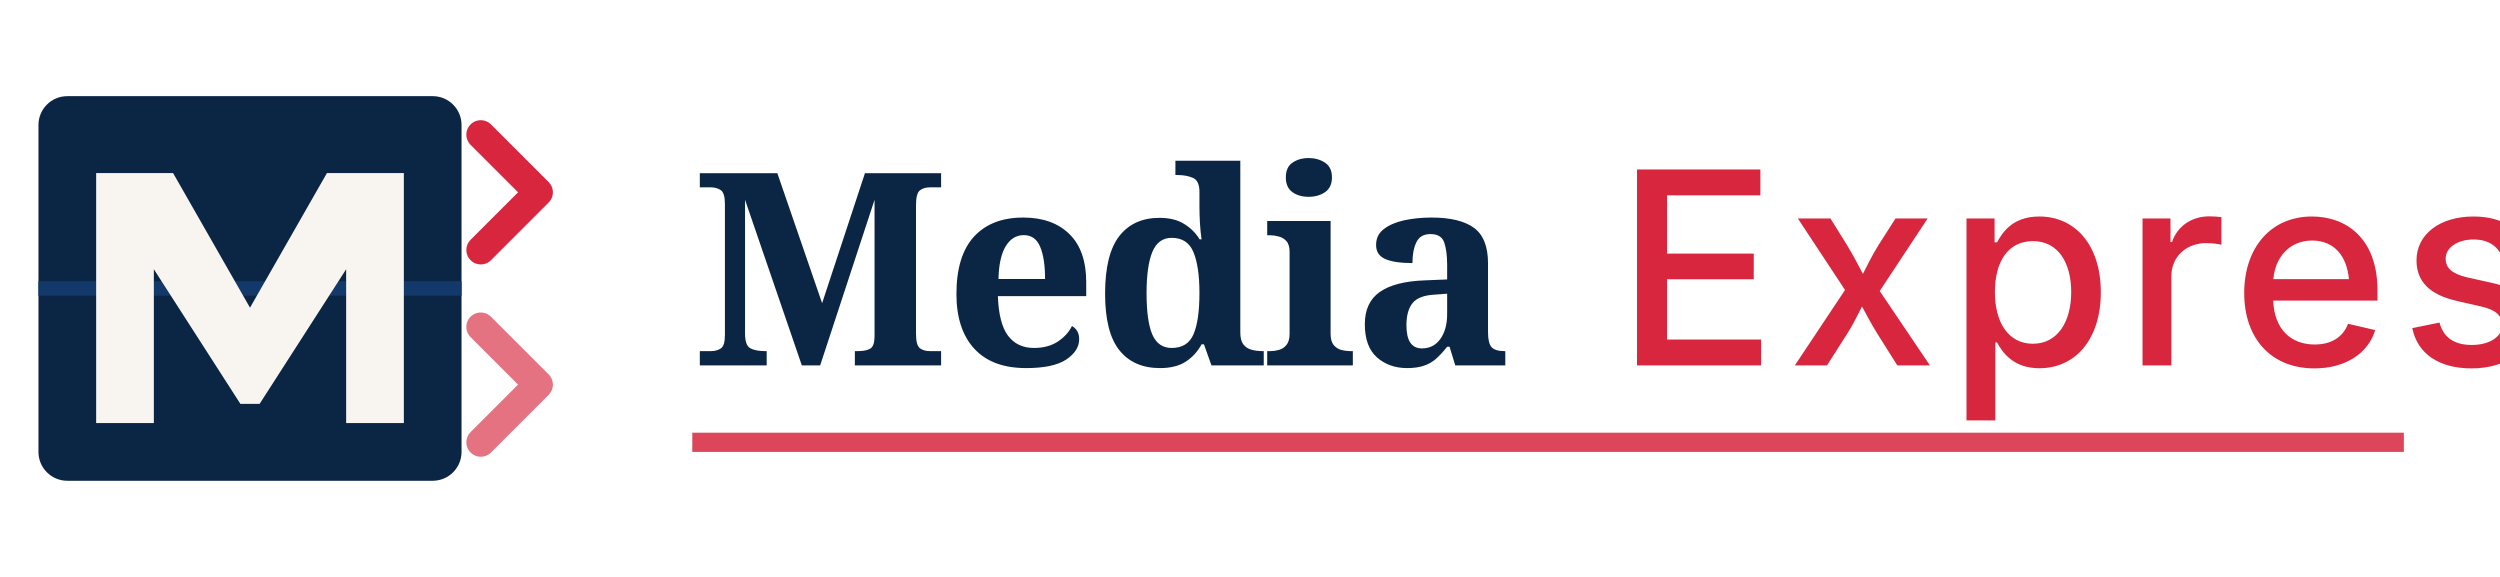
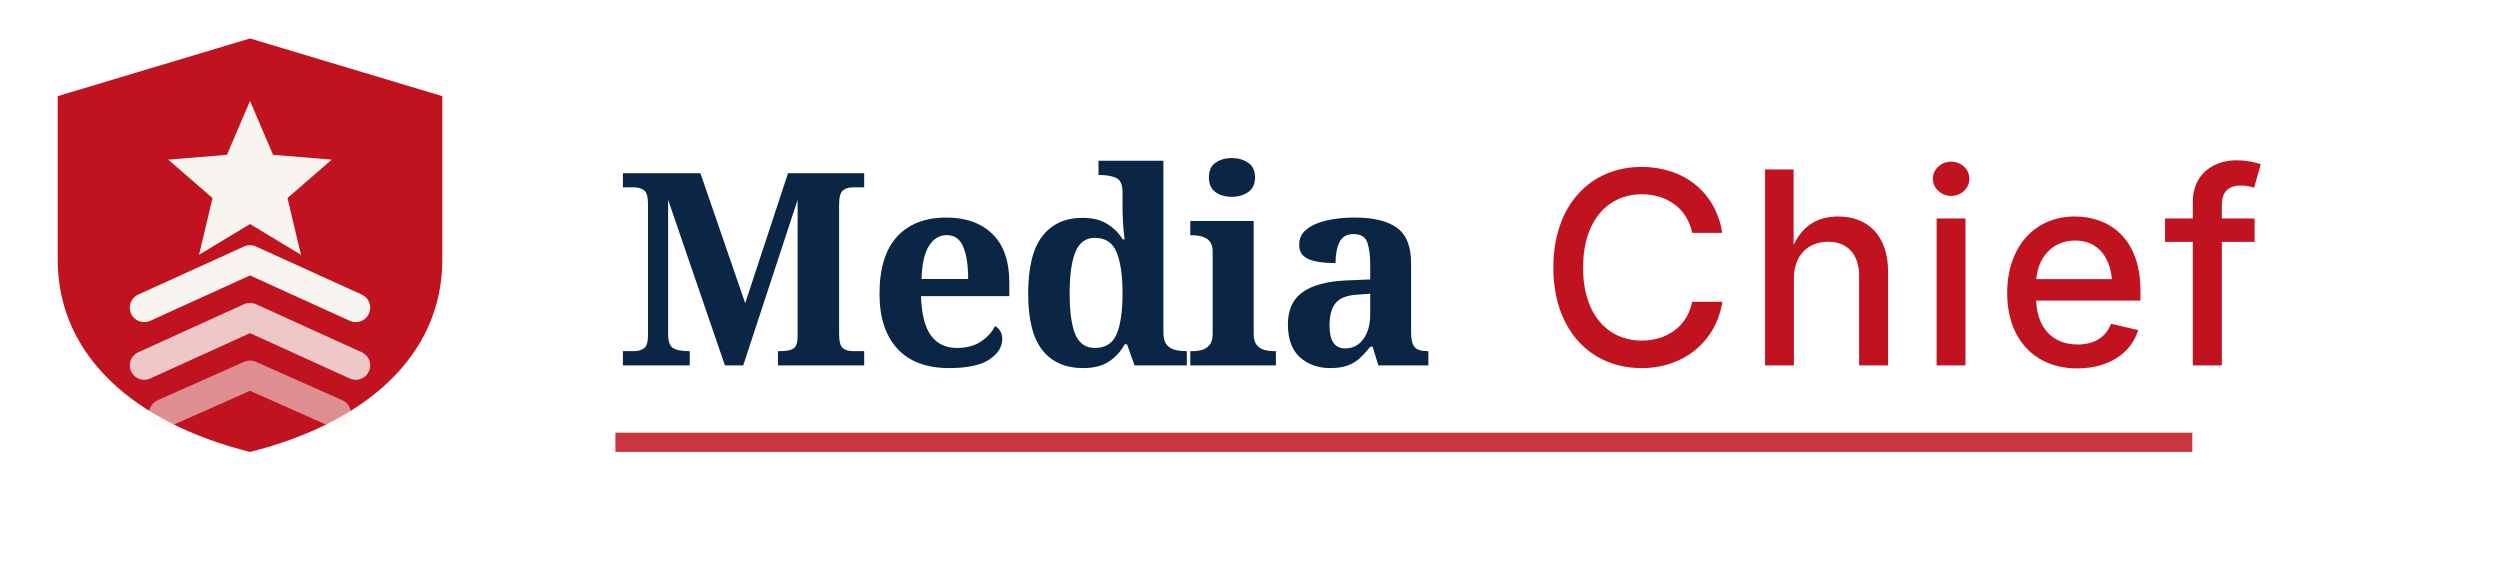
<svg xmlns="http://www.w3.org/2000/svg" viewBox="0 0 260 60" fill="none">
  <g>
-     <rect x="4" y="10" width="44" height="40" rx="3" fill="#0B2545" />
-     <path d="M4 30 L48 30" stroke="#13396B" stroke-width="1.5" />
-     <path d="M10 44 L10 18 L18 18 L26 32 L34 18 L42 18 L42 44 L36 44 L36 28 L27 42 L25 42 L16 28 L16 44 Z" fill="#F8F5F0" />
-     <path d="M50 14 L56 20 L50 26" stroke="#D7263D" stroke-width="3" stroke-linecap="round" stroke-linejoin="round" />
-     <path d="M50 34 L56 40 L50 46" stroke="#D7263D" stroke-width="3" stroke-linecap="round" stroke-linejoin="round" opacity="0.65" />
+     <path d="M26 4 L46 10 L46 27 C46 37 38 44 26 47 C14 44 6 37 6 27 L6 10 Z" fill="#c1121f" />
+     <path d="M26 10.5 L28.4 16.1 L34.5 16.6 L29.9 20.6 L31.3 26.5 L26 23.3 L20.7 26.5 L22.1 20.6 L17.5 16.6 L23.6 16.1 Z" fill="#F8F5F0" />
+     <path d="M15 32 L26 27 L37 32" stroke="#F8F5F0" stroke-width="3" stroke-linecap="round" stroke-linejoin="round" />
+     <path d="M15 38 L26 33 L37 38" stroke="#F8F5F0" stroke-width="3" stroke-linecap="round" stroke-linejoin="round" opacity="0.8" />
+     <path d="M17 43 L26 39 L35 43" stroke="#F8F5F0" stroke-width="3" stroke-linecap="round" stroke-linejoin="round" opacity="0.55" />
  </g>
-   <g transform="translate(72 0)">
+   <g transform="translate(64 0)">
    <text x="0" y="38" font-family="Georgia, 'Playfair Display', serif" font-weight="700" font-size="28" fill="#0B2545" letter-spacing="-0.5">Media</text>
-     <text x="96" y="38" font-family="-apple-system, 'Inter', sans-serif" font-weight="500" font-size="28" fill="#D7263D" letter-spacing="1">Expres</text>
-     <rect x="0" y="45" width="178" height="2" fill="#D7263D" opacity="0.85" />
+     <text x="96" y="38" font-family="-apple-system, 'Inter', sans-serif" font-weight="500" font-size="28" fill="#c1121f" letter-spacing="1">Chief</text>
+     <rect x="0" y="45" width="164" height="2" fill="#c1121f" opacity="0.85" />
  </g>
</svg>
